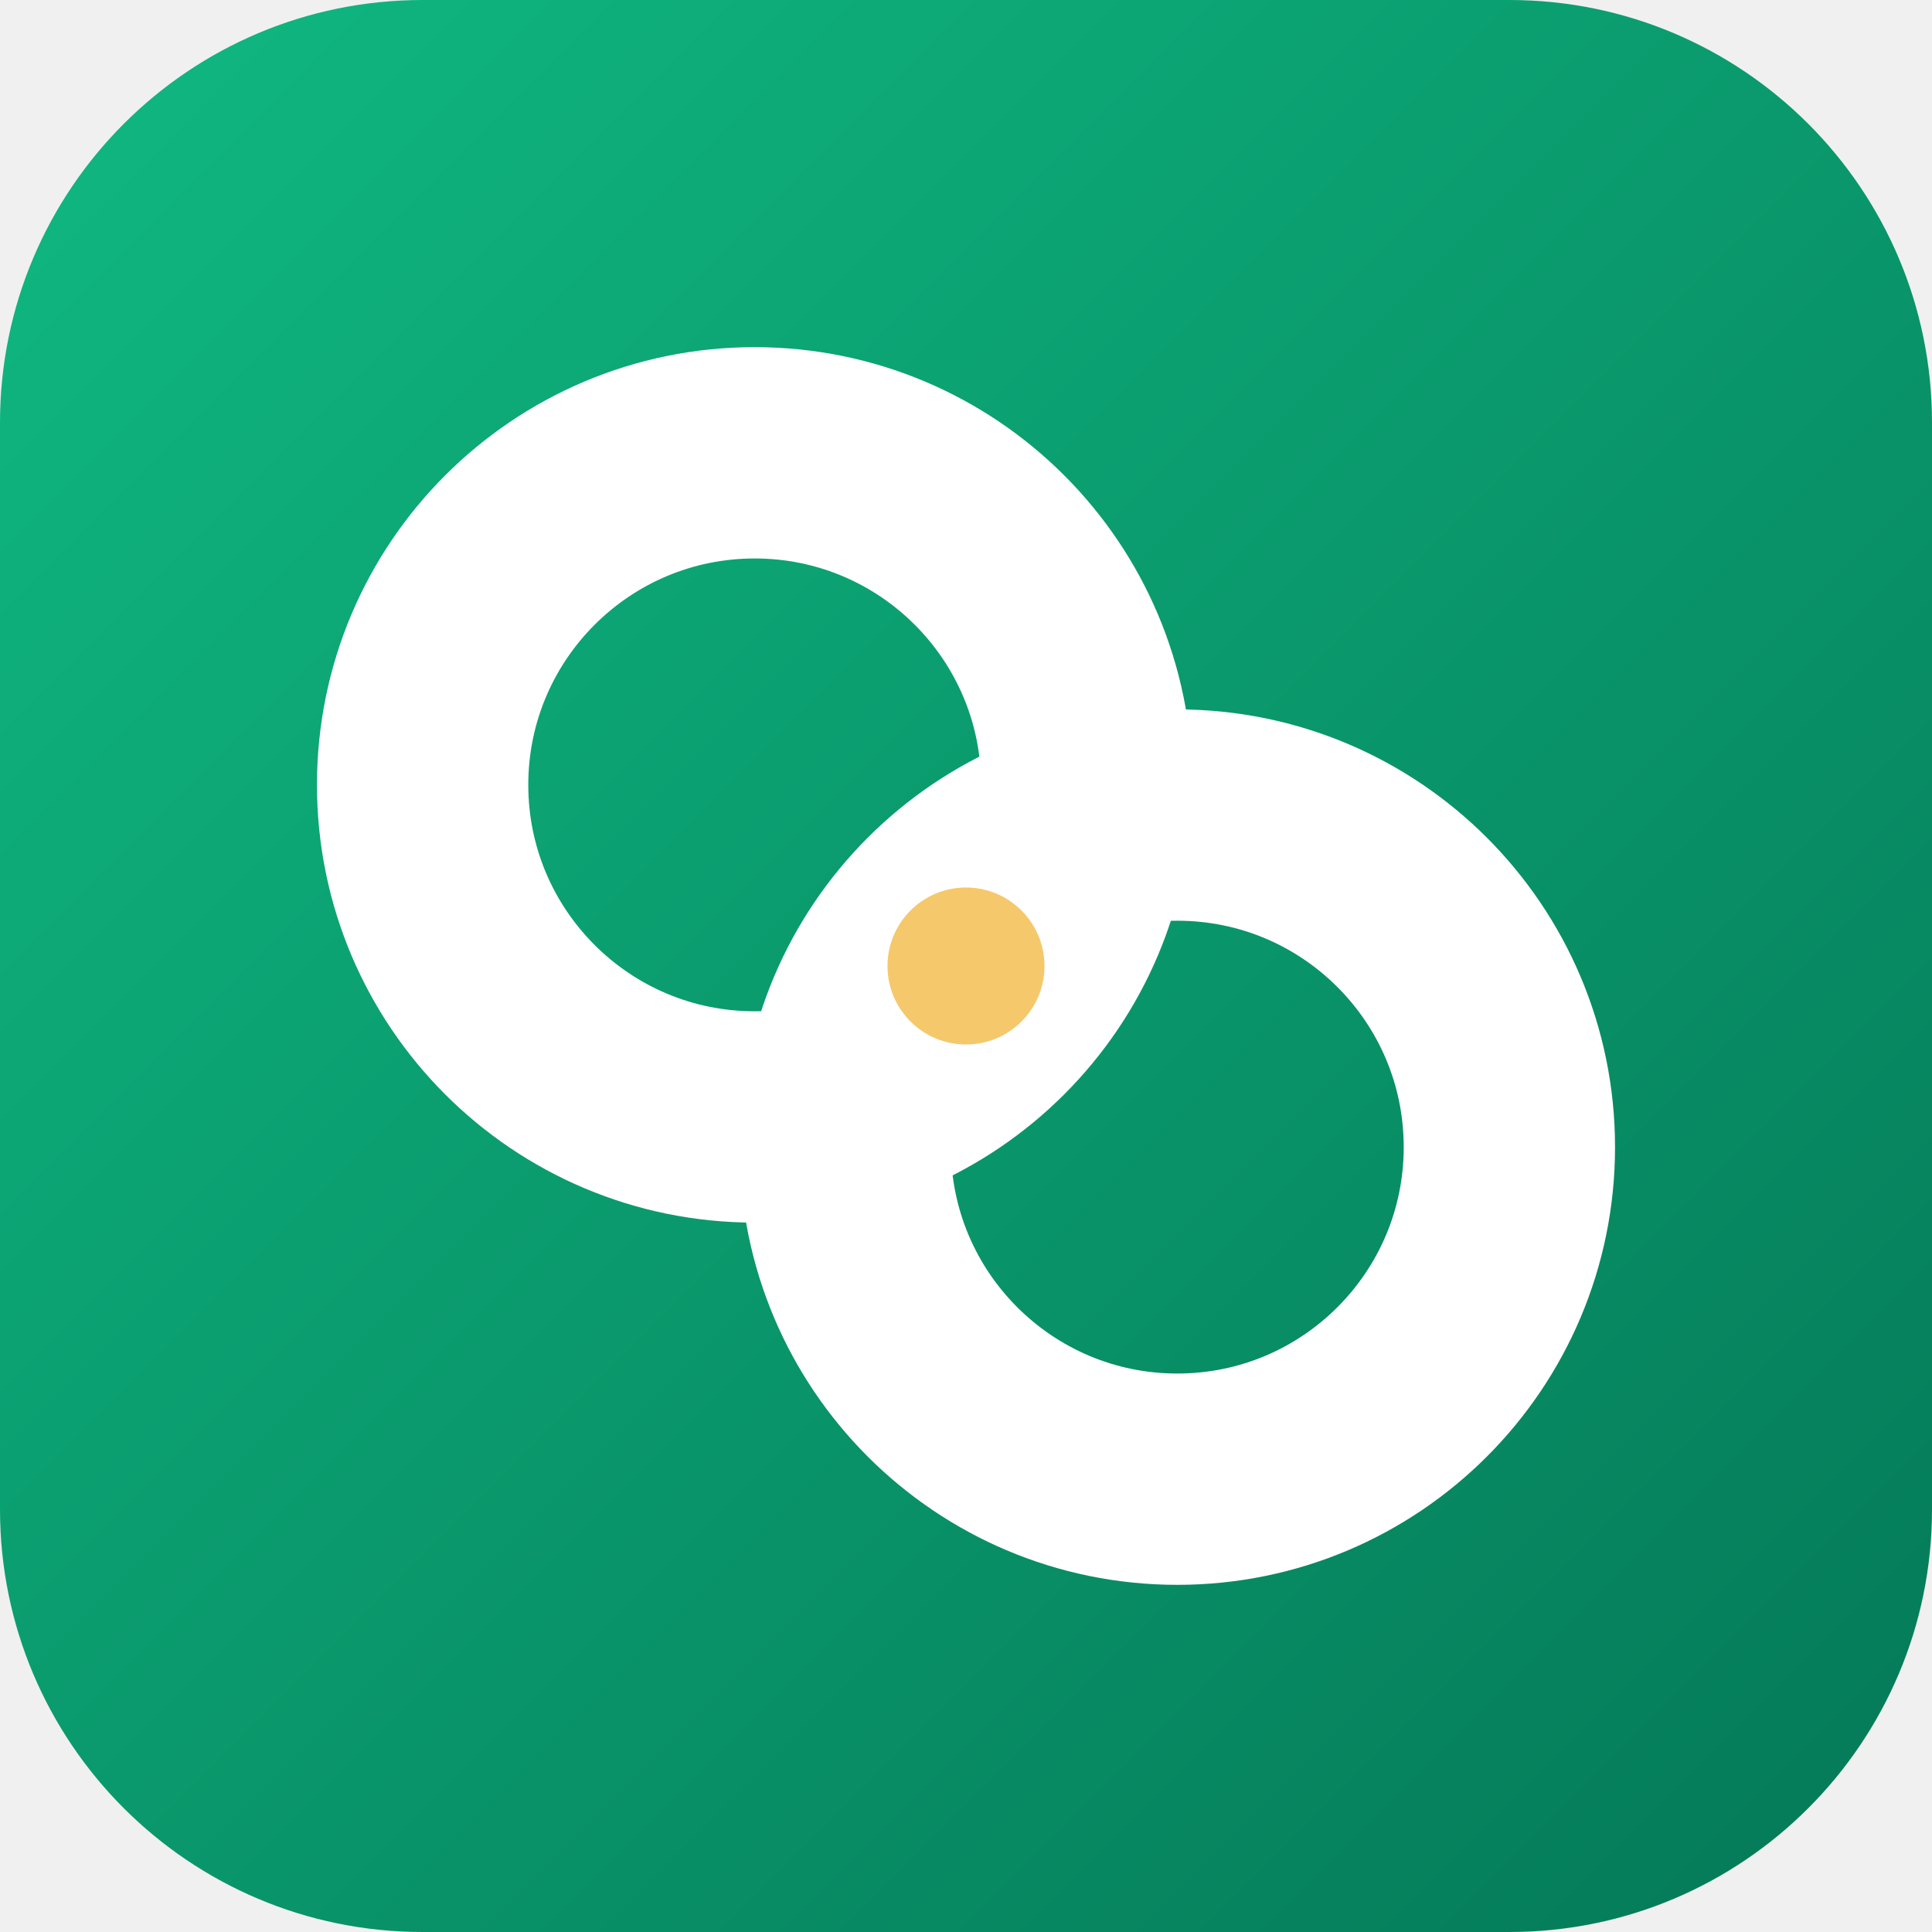
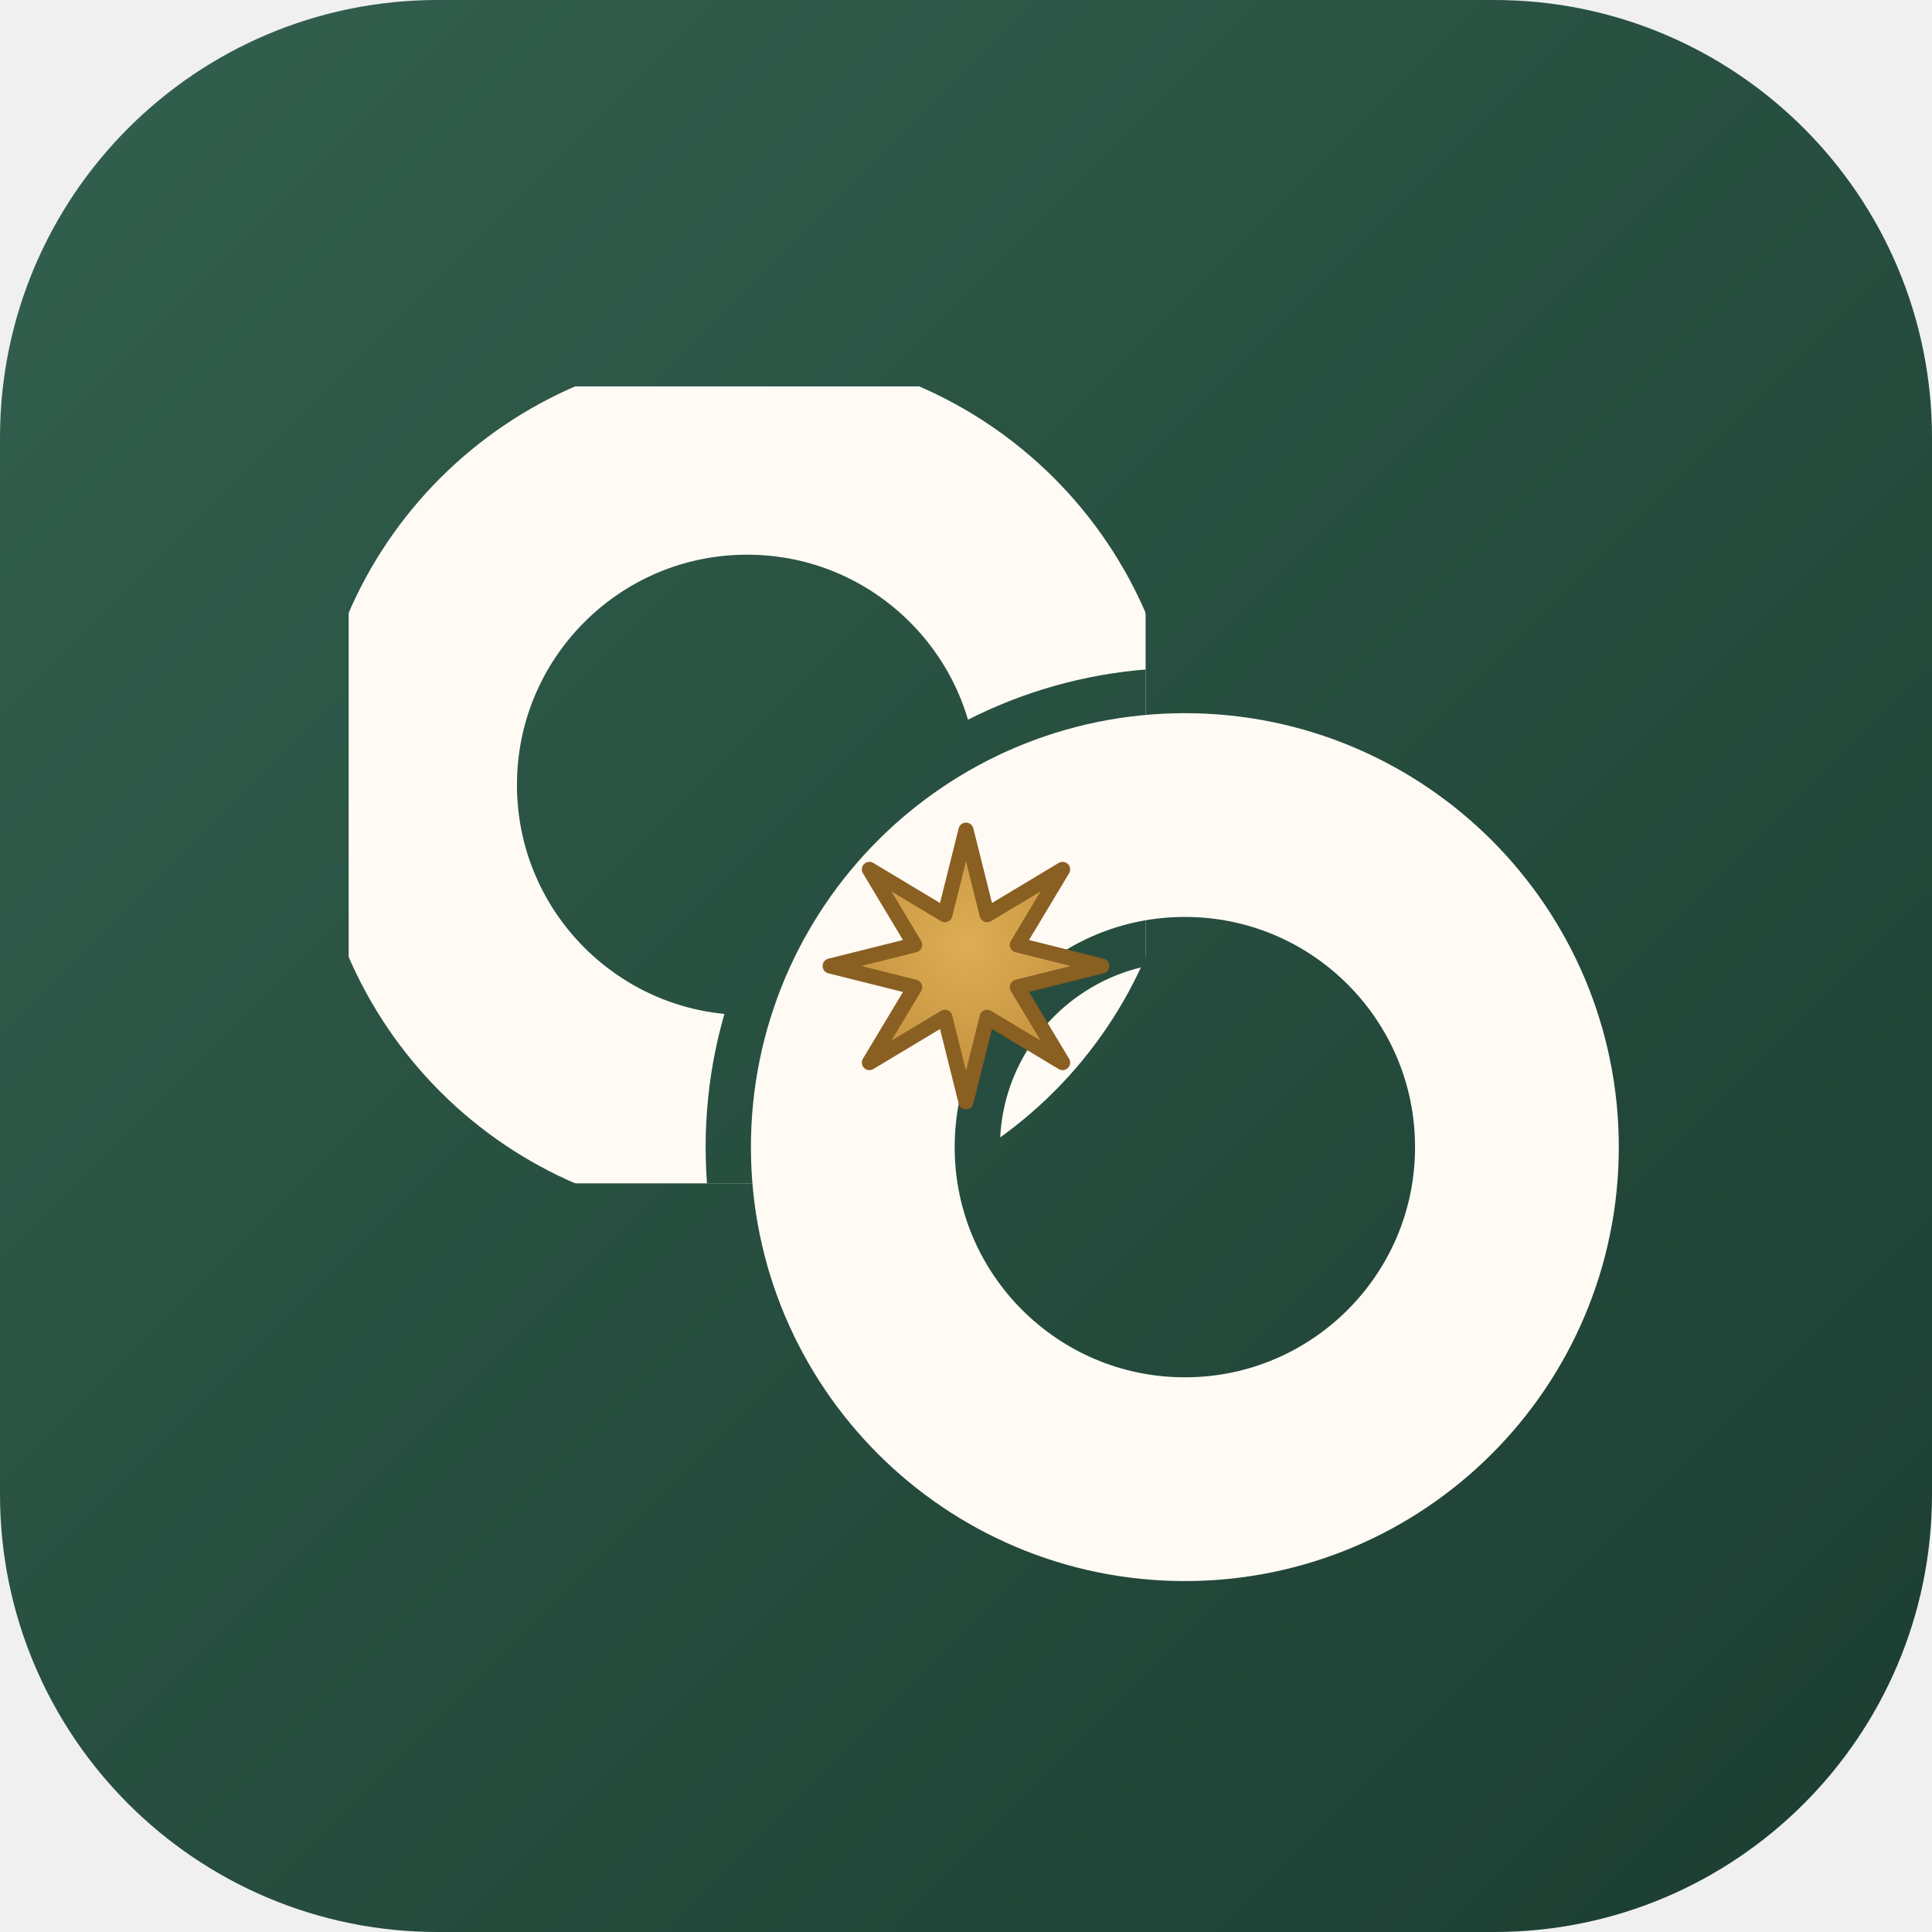
<svg xmlns="http://www.w3.org/2000/svg" viewBox="0 0 64 64" width="64" height="64">
  <defs>
-     <linearGradient id="srf-bg" x1="0" y1="0" x2="1" y2="1">
-       <stop offset="0" stop-color="#10B981" />
-       <stop offset="1" stop-color="#047857" />
+     <linearGradient id="srkf-bg" x1="0" y1="0" x2="1" y2="1">
+       <stop offset="0" stop-color="#33604F" />
+       <stop offset="1" stop-color="#1B3D31" />
    </linearGradient>
+     <radialGradient id="srkf-star" cx="0.5" cy="0.42" r="0.75">
+       <stop offset="0" stop-color="#DDAE54" />
+       <stop offset="1" stop-color="#B98334" />
+     </radialGradient>
+     <mask id="srkf-under">
+       <rect width="64" height="64" fill="white" />
+       <circle cx="39.25" cy="38" r="11" fill="none" stroke="black" stroke-width="9.75" />
+     </mask>
  </defs>
-   <rect width="64" height="64" rx="14" fill="url(#srf-bg)" />
-   <circle cx="25" cy="26" r="11" fill="none" stroke="#fff" stroke-width="7" />
-   <circle cx="39" cy="38" r="11" fill="none" stroke="#fff" stroke-width="7" />
-   <circle cx="32" cy="32" r="2.6" fill="#F5C86B" />
+   <rect width="64" height="64" rx="14.5" fill="url(#srkf-bg)" />
+   <g mask="url(#srkf-under)">
+     <circle cx="24.75" cy="26" r="11" fill="none" stroke="#FFFAF4" stroke-width="6.75" />
+   </g>
+   <circle cx="39.25" cy="38" r="11" fill="none" stroke="#FFFAF4" stroke-width="6.75" />
+   <polygon fill="url(#srkf-star)" stroke="#8A5F22" stroke-width="0.5" stroke-linejoin="round" points="32,27.5 32.7,30.3 35.2,28.8 33.7,31.3 36.5,32 33.7,32.7 35.2,35.2 32.7,33.7 32,36.5 31.3,33.7 28.8,35.2 30.3,32.7 27.5,32 30.3,31.3 28.8,28.8 31.3,30.3" />
</svg>
